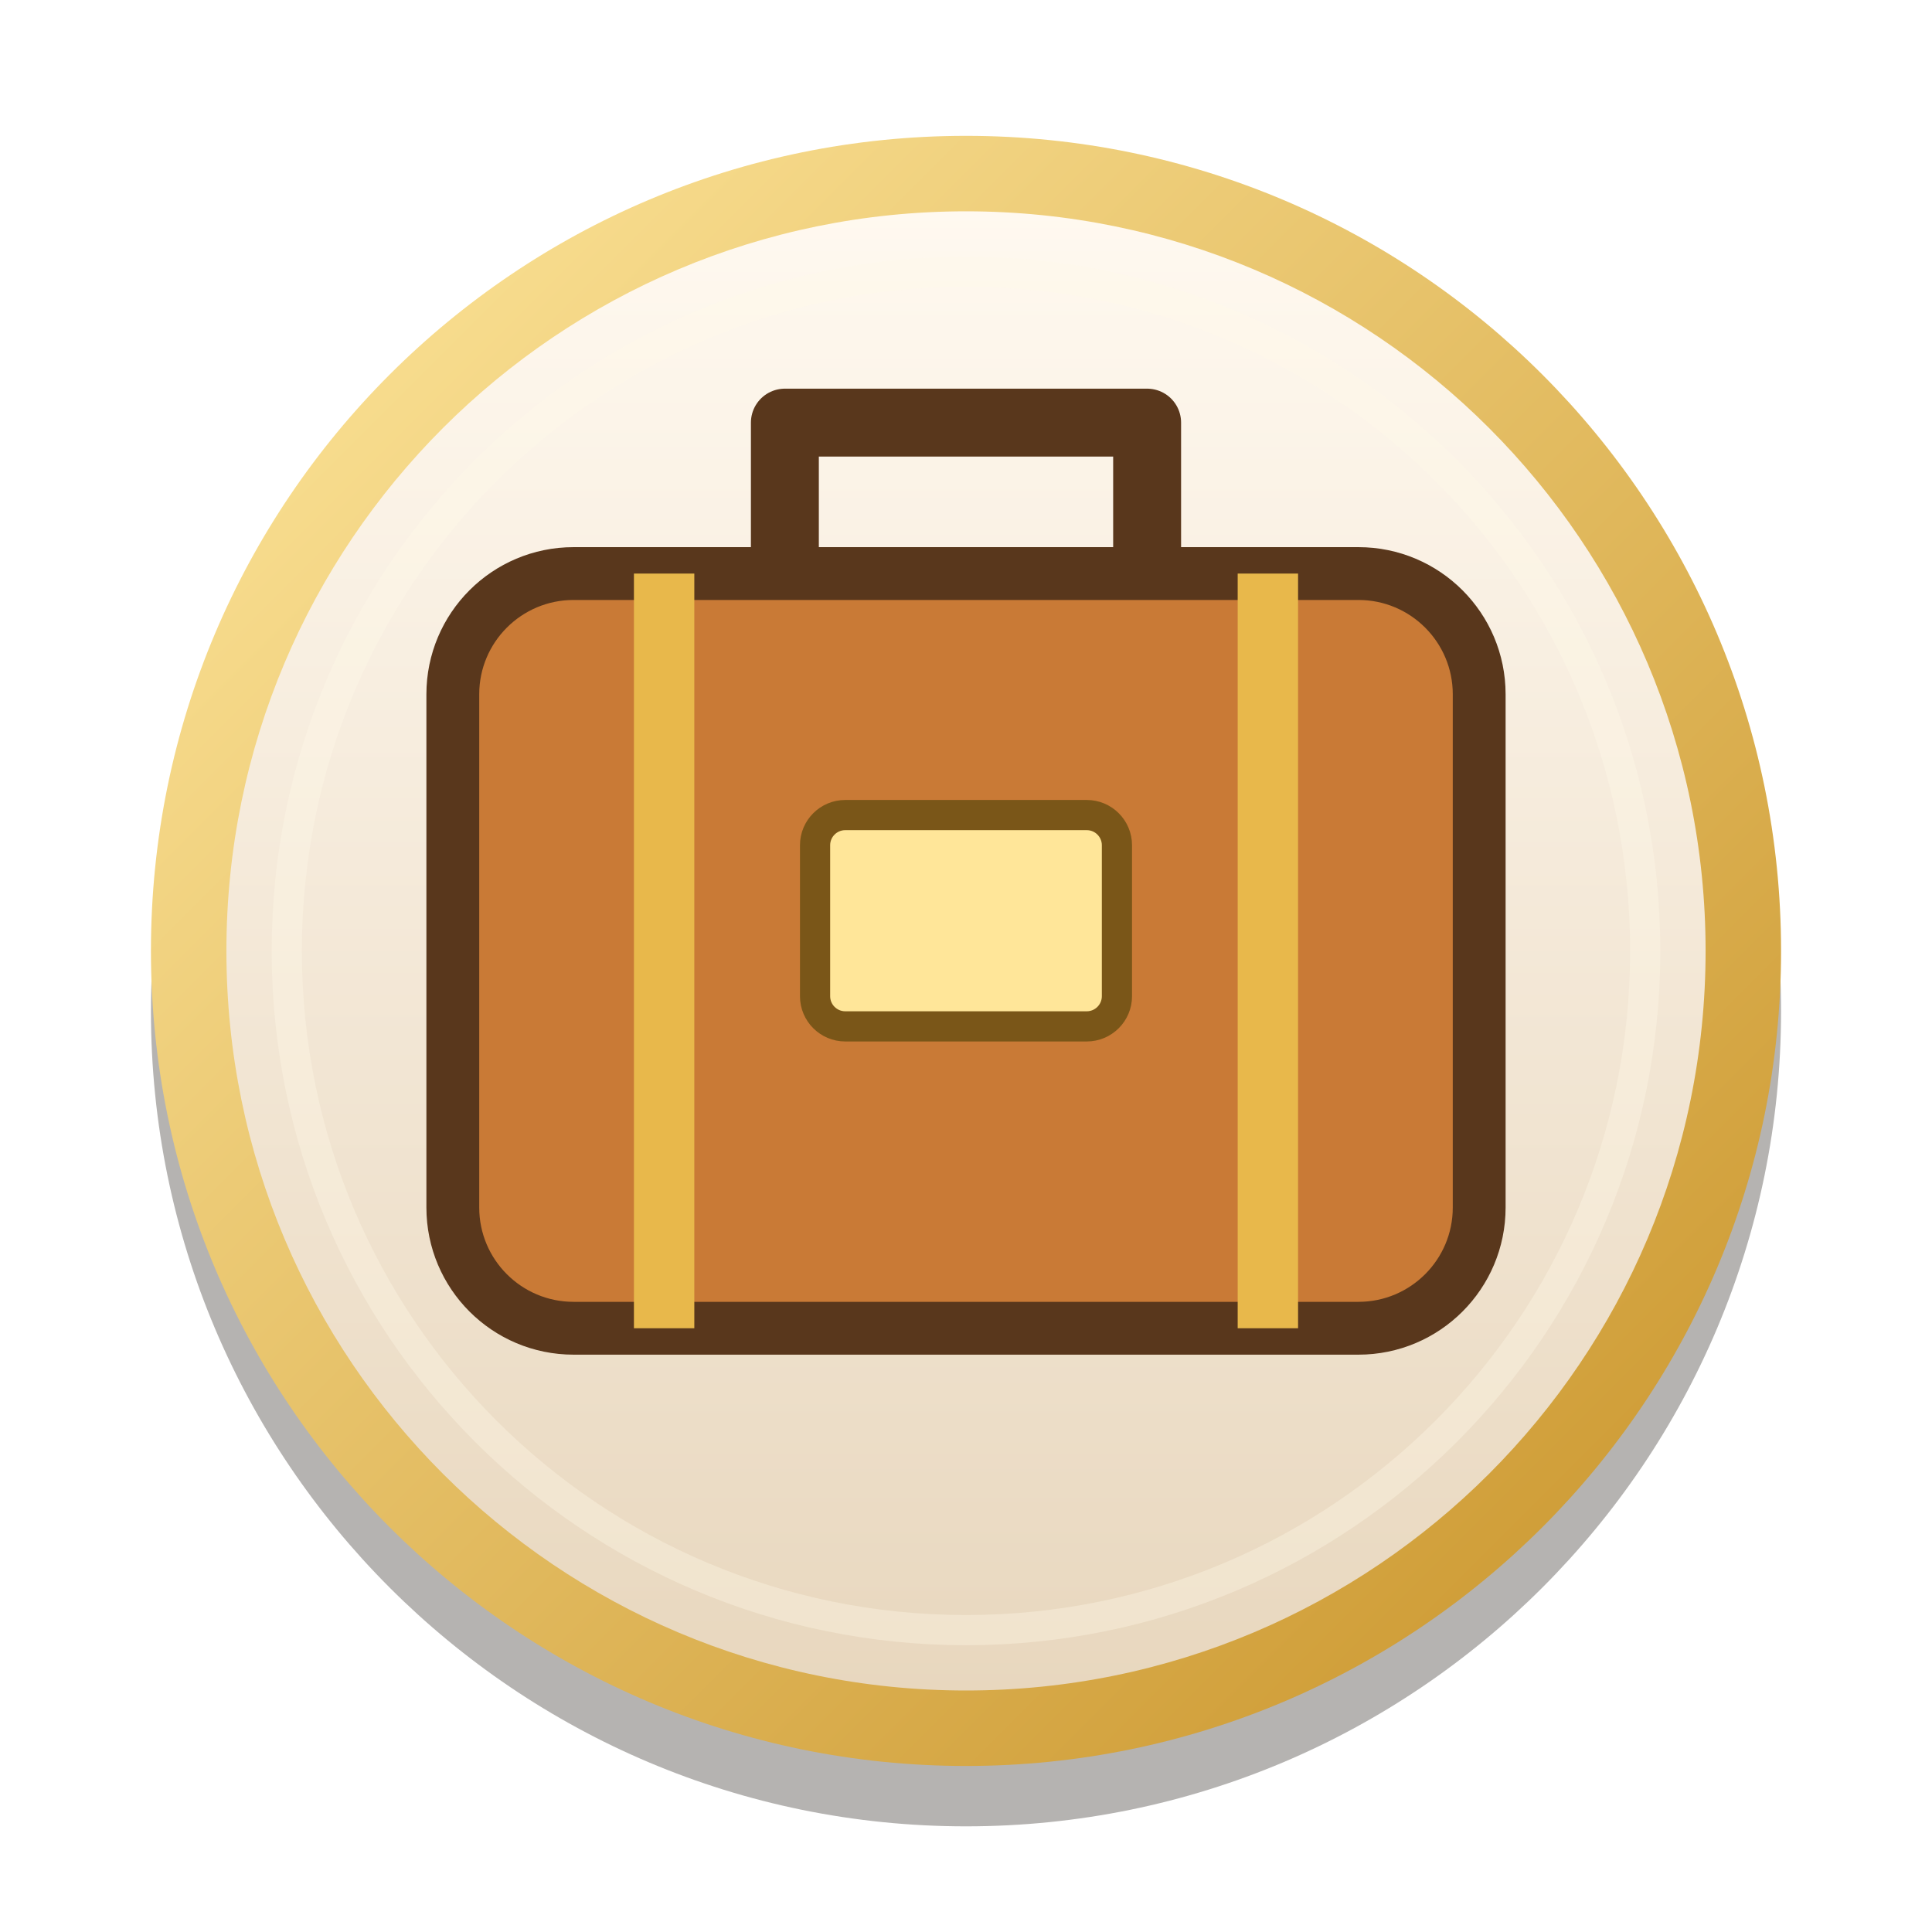
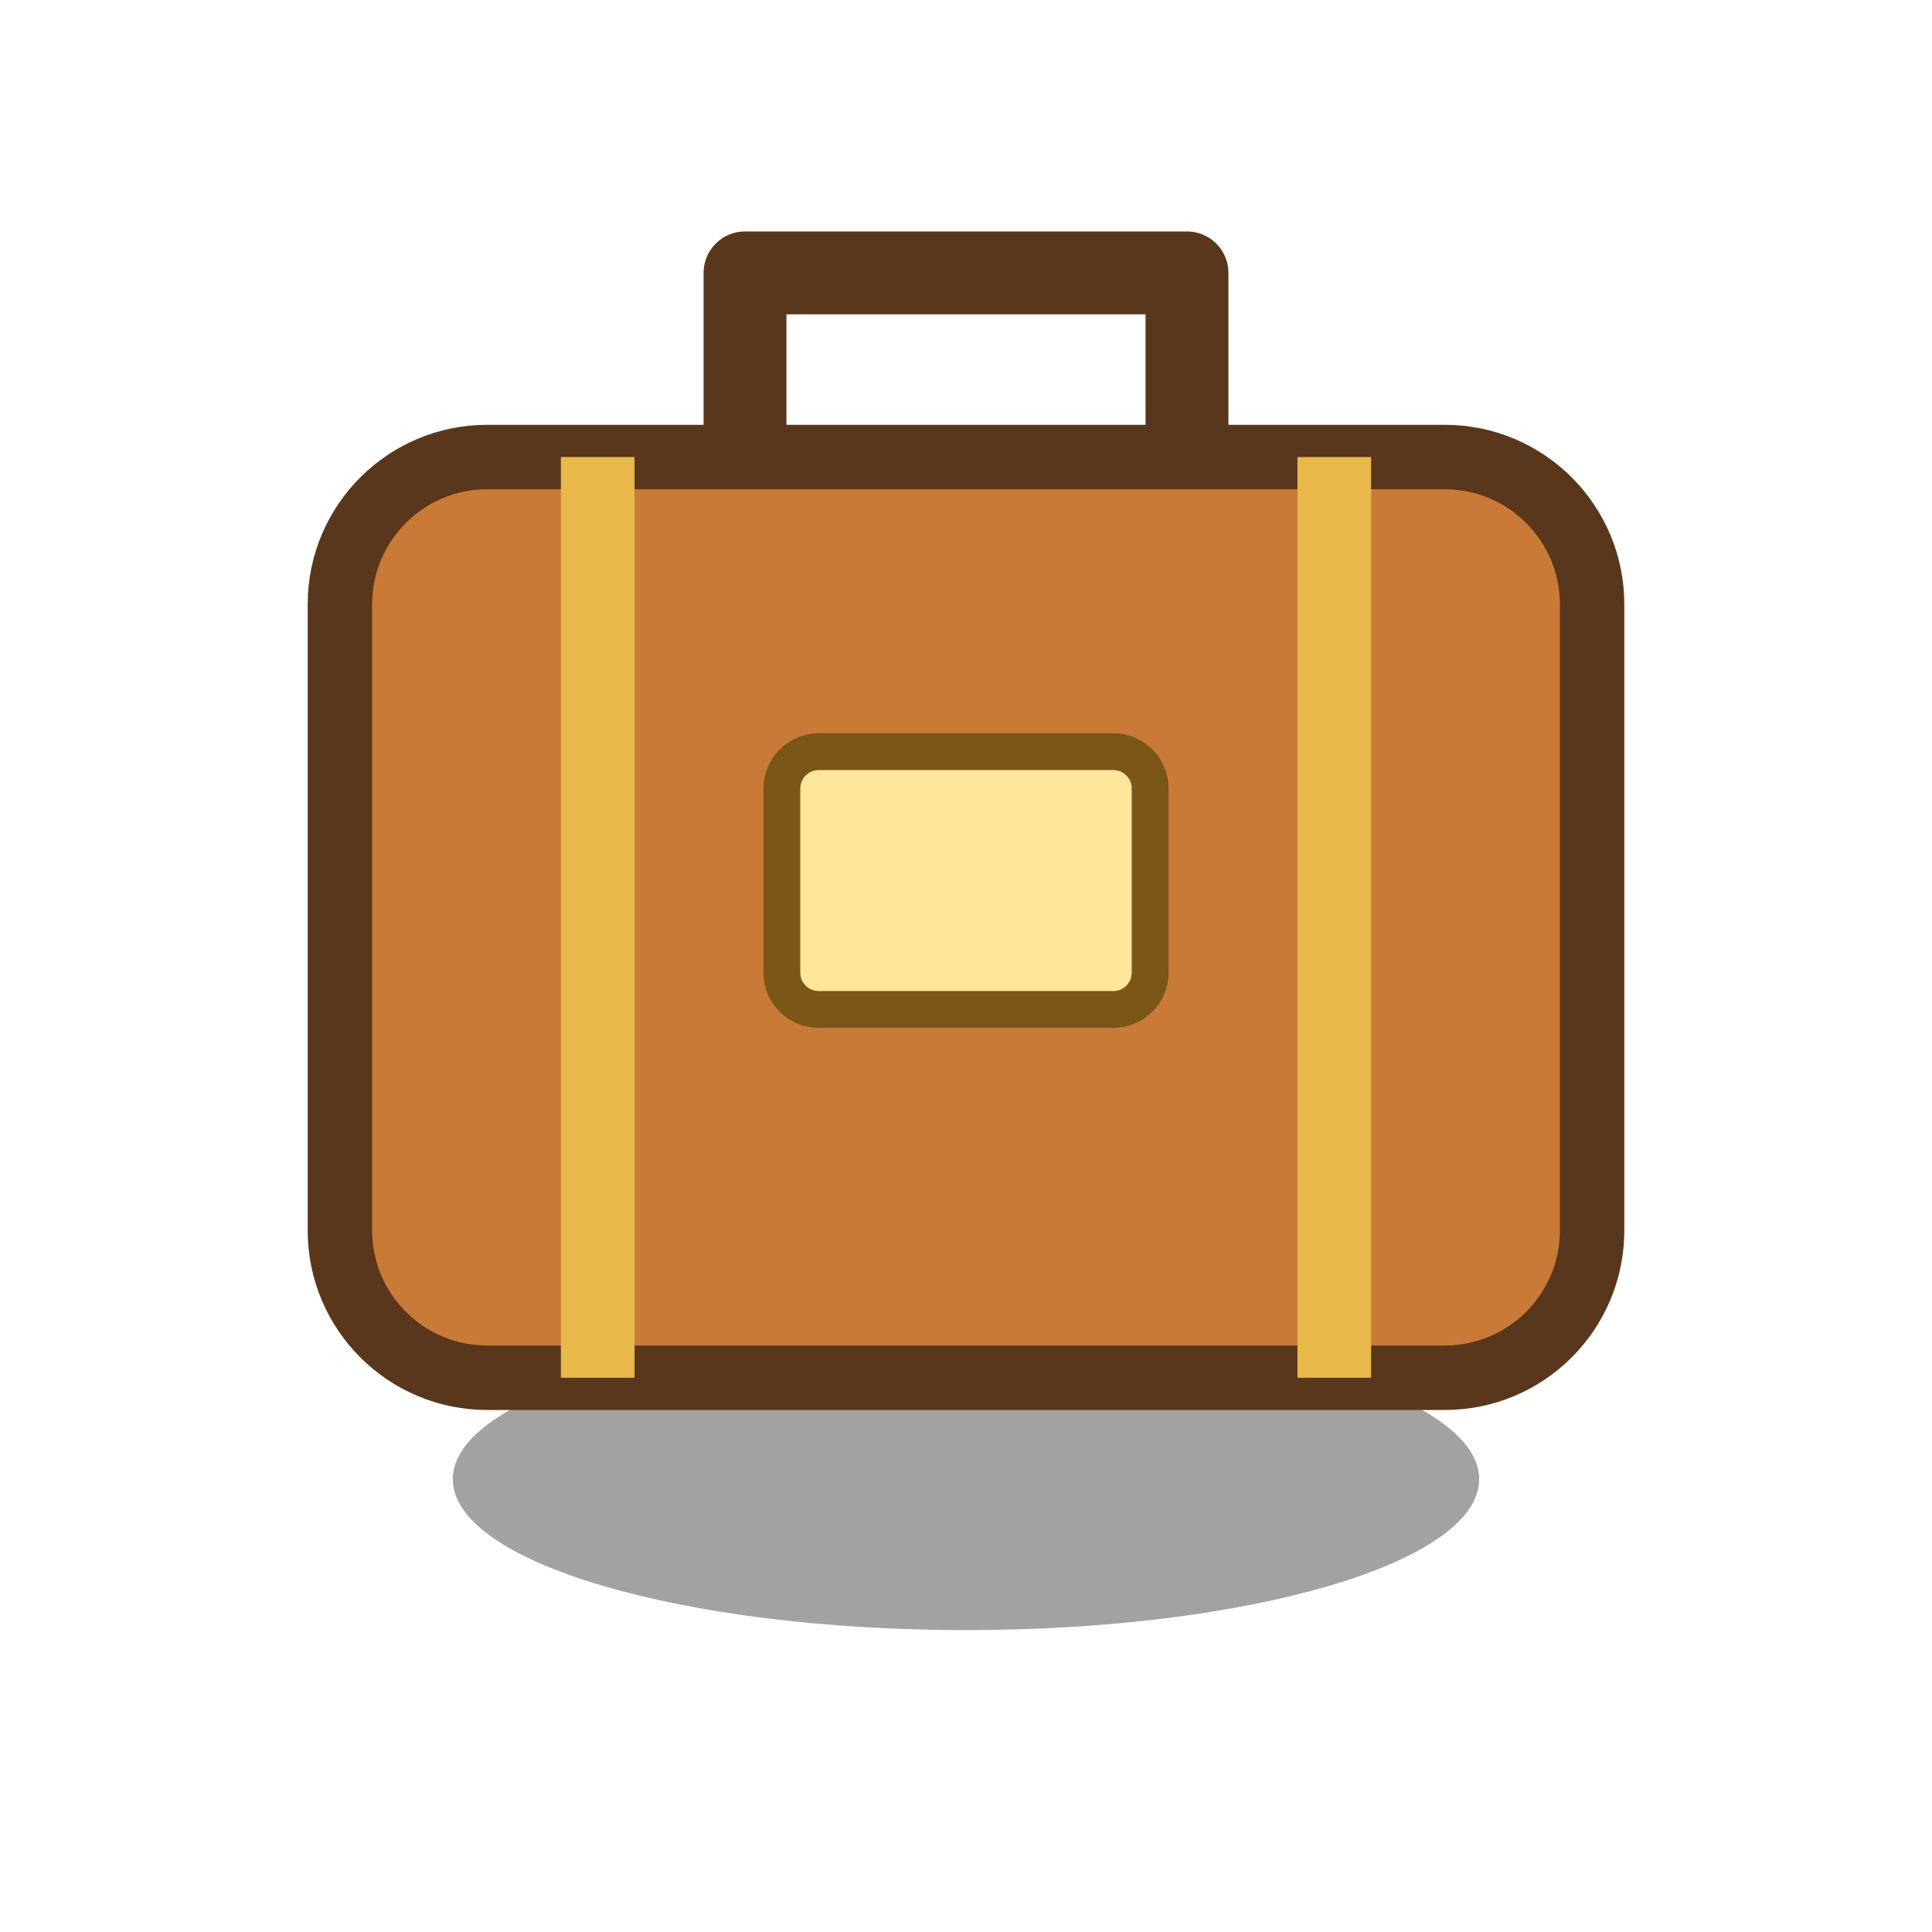
<svg xmlns="http://www.w3.org/2000/svg" width="128" height="128" viewBox="0 0 128 128">
  <defs>
    <linearGradient id="bg" x1="0" y1="0" x2="0" y2="1">
      <stop offset="0%" stop-color="#FFF9F0" />
      <stop offset="100%" stop-color="#E8D7BE" />
    </linearGradient>
    <linearGradient id="rim" x1="0" y1="0" x2="1" y2="1">
      <stop offset="0%" stop-color="#FFE89E" />
      <stop offset="100%" stop-color="#C89228" />
    </linearGradient>
  </defs>
-   <circle cx="64" cy="67" r="54" fill="#18120C" fill-opacity="0.32" />
-   <circle cx="64" cy="63" r="54" fill="url(#rim)" />
-   <circle cx="64" cy="63" r="49" fill="url(#bg)" />
-   <circle cx="64" cy="63" r="45" fill="none" stroke="#FFF8E8" stroke-opacity="0.35" stroke-width="2" />
-   <path d="M52 38 L52 28 L76 28 L76 38" fill="none" stroke="#59371C" stroke-width="4.5" stroke-linejoin="round" />
-   <rect x="30" y="38" width="68" height="50" rx="8" fill="#C97A36" stroke="#59371C" stroke-width="3.5" />
-   <line x1="44" y1="38" x2="44" y2="88" stroke="#E8B84B" stroke-width="4" />
-   <line x1="84" y1="38" x2="84" y2="88" stroke="#E8B84B" stroke-width="4" />
-   <rect x="54" y="54" width="20" height="14" rx="2" fill="#FFE699" stroke="#7A5618" stroke-width="2" />
+   <ellipse cx="64" cy="98" rx="34" ry="10" fill="#120D08" fill-opacity="0.38" />
+   <g id="item_art" transform="translate(64,62) scale(1.22) translate(-64,-64)">
+     <path d="M52 38 L52 28 L76 28 L76 38" fill="none" stroke="#59371C" stroke-width="4.5" stroke-linejoin="round" />
+     <rect x="30" y="38" width="68" height="50" rx="8" fill="#C97A36" stroke="#59371C" stroke-width="3.5" />
+     <line x1="44" y1="38" x2="44" y2="88" stroke="#E8B84B" stroke-width="4" />
+     <line x1="84" y1="38" x2="84" y2="88" stroke="#E8B84B" stroke-width="4" />
+     <rect x="54" y="54" width="20" height="14" rx="2" fill="#FFE699" stroke="#7A5618" stroke-width="2" />
+   </g>
</svg>
